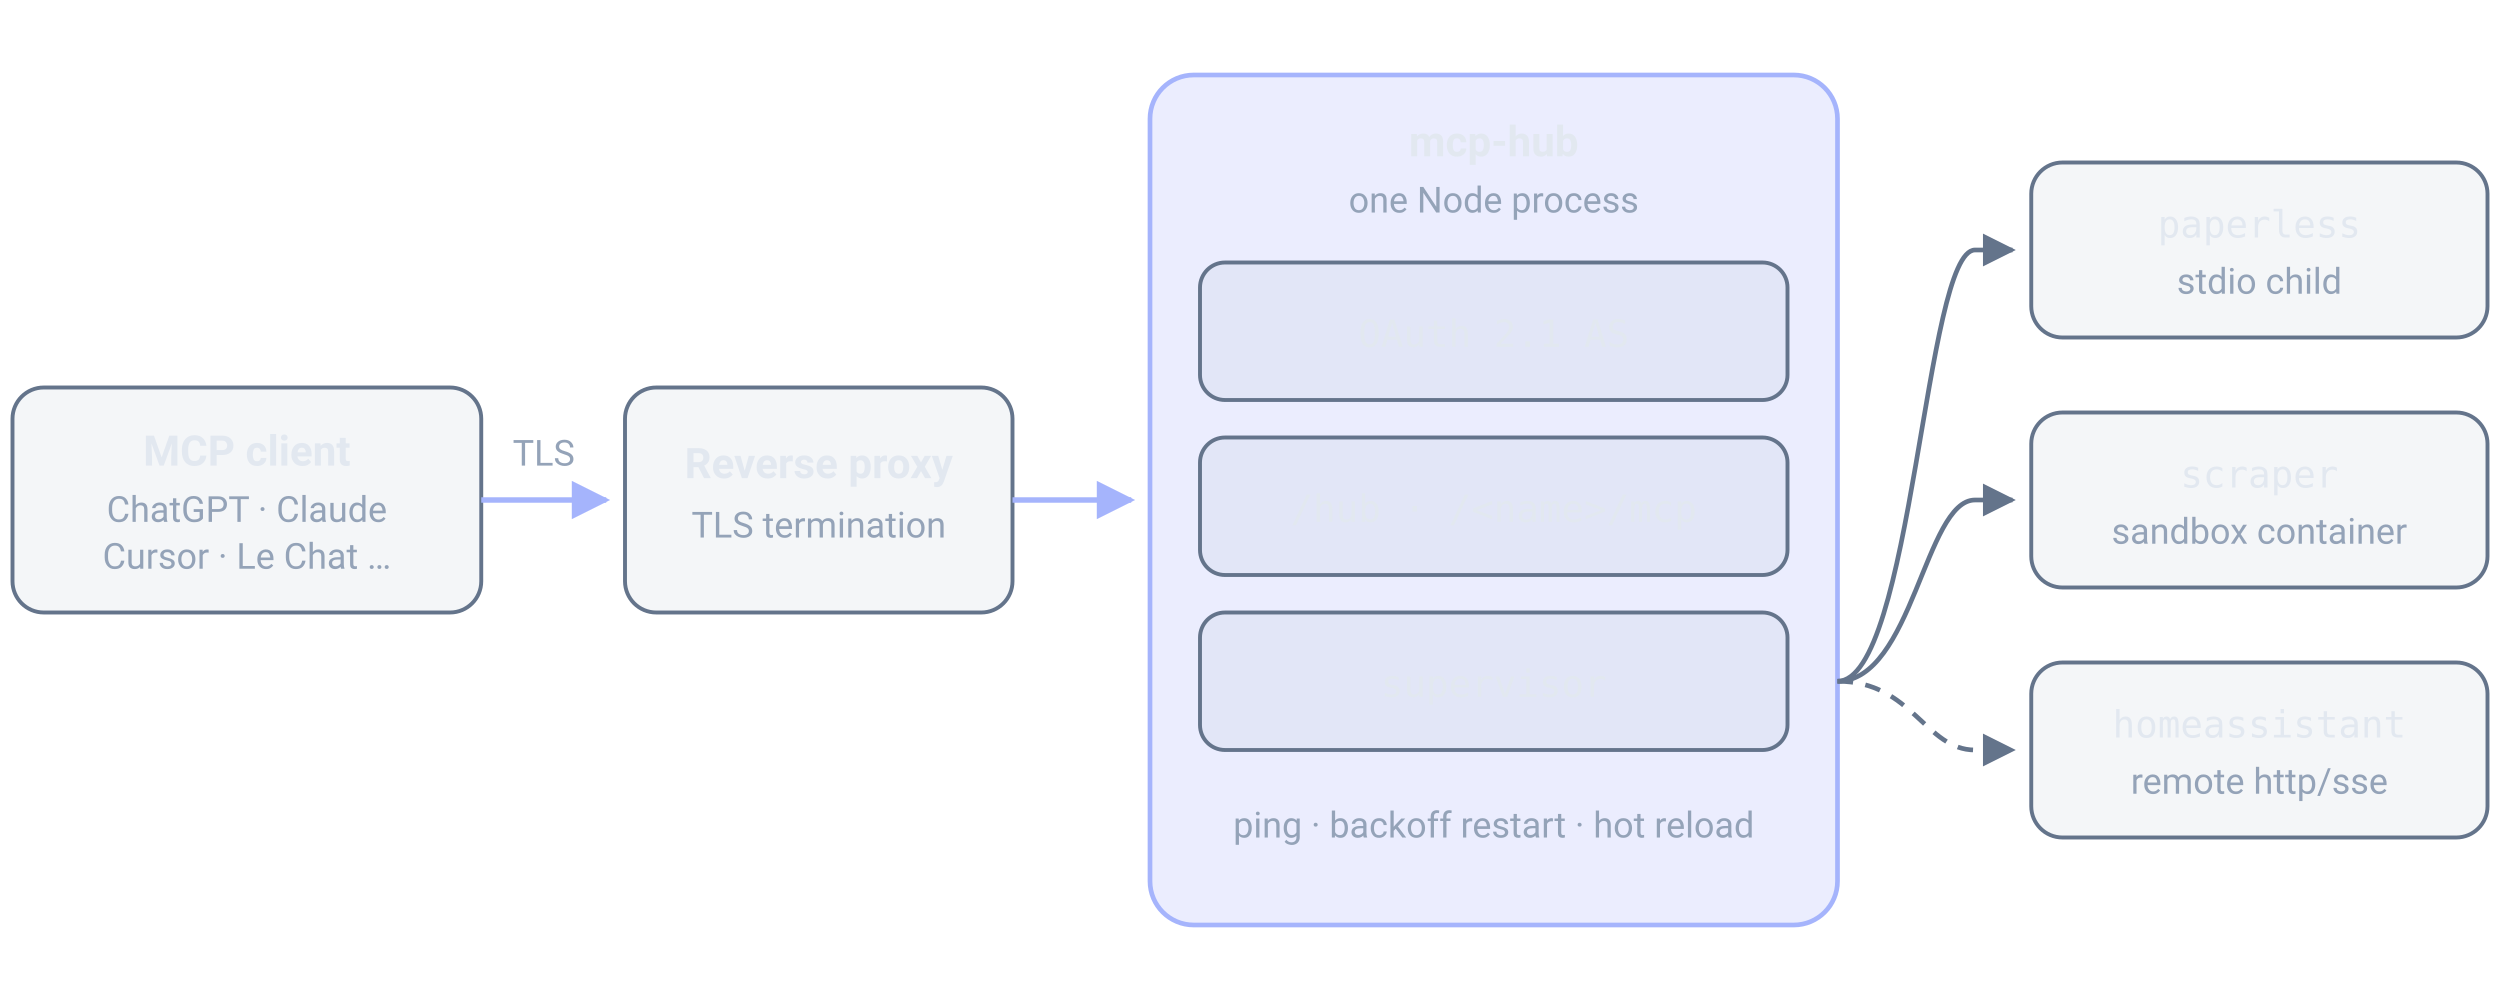
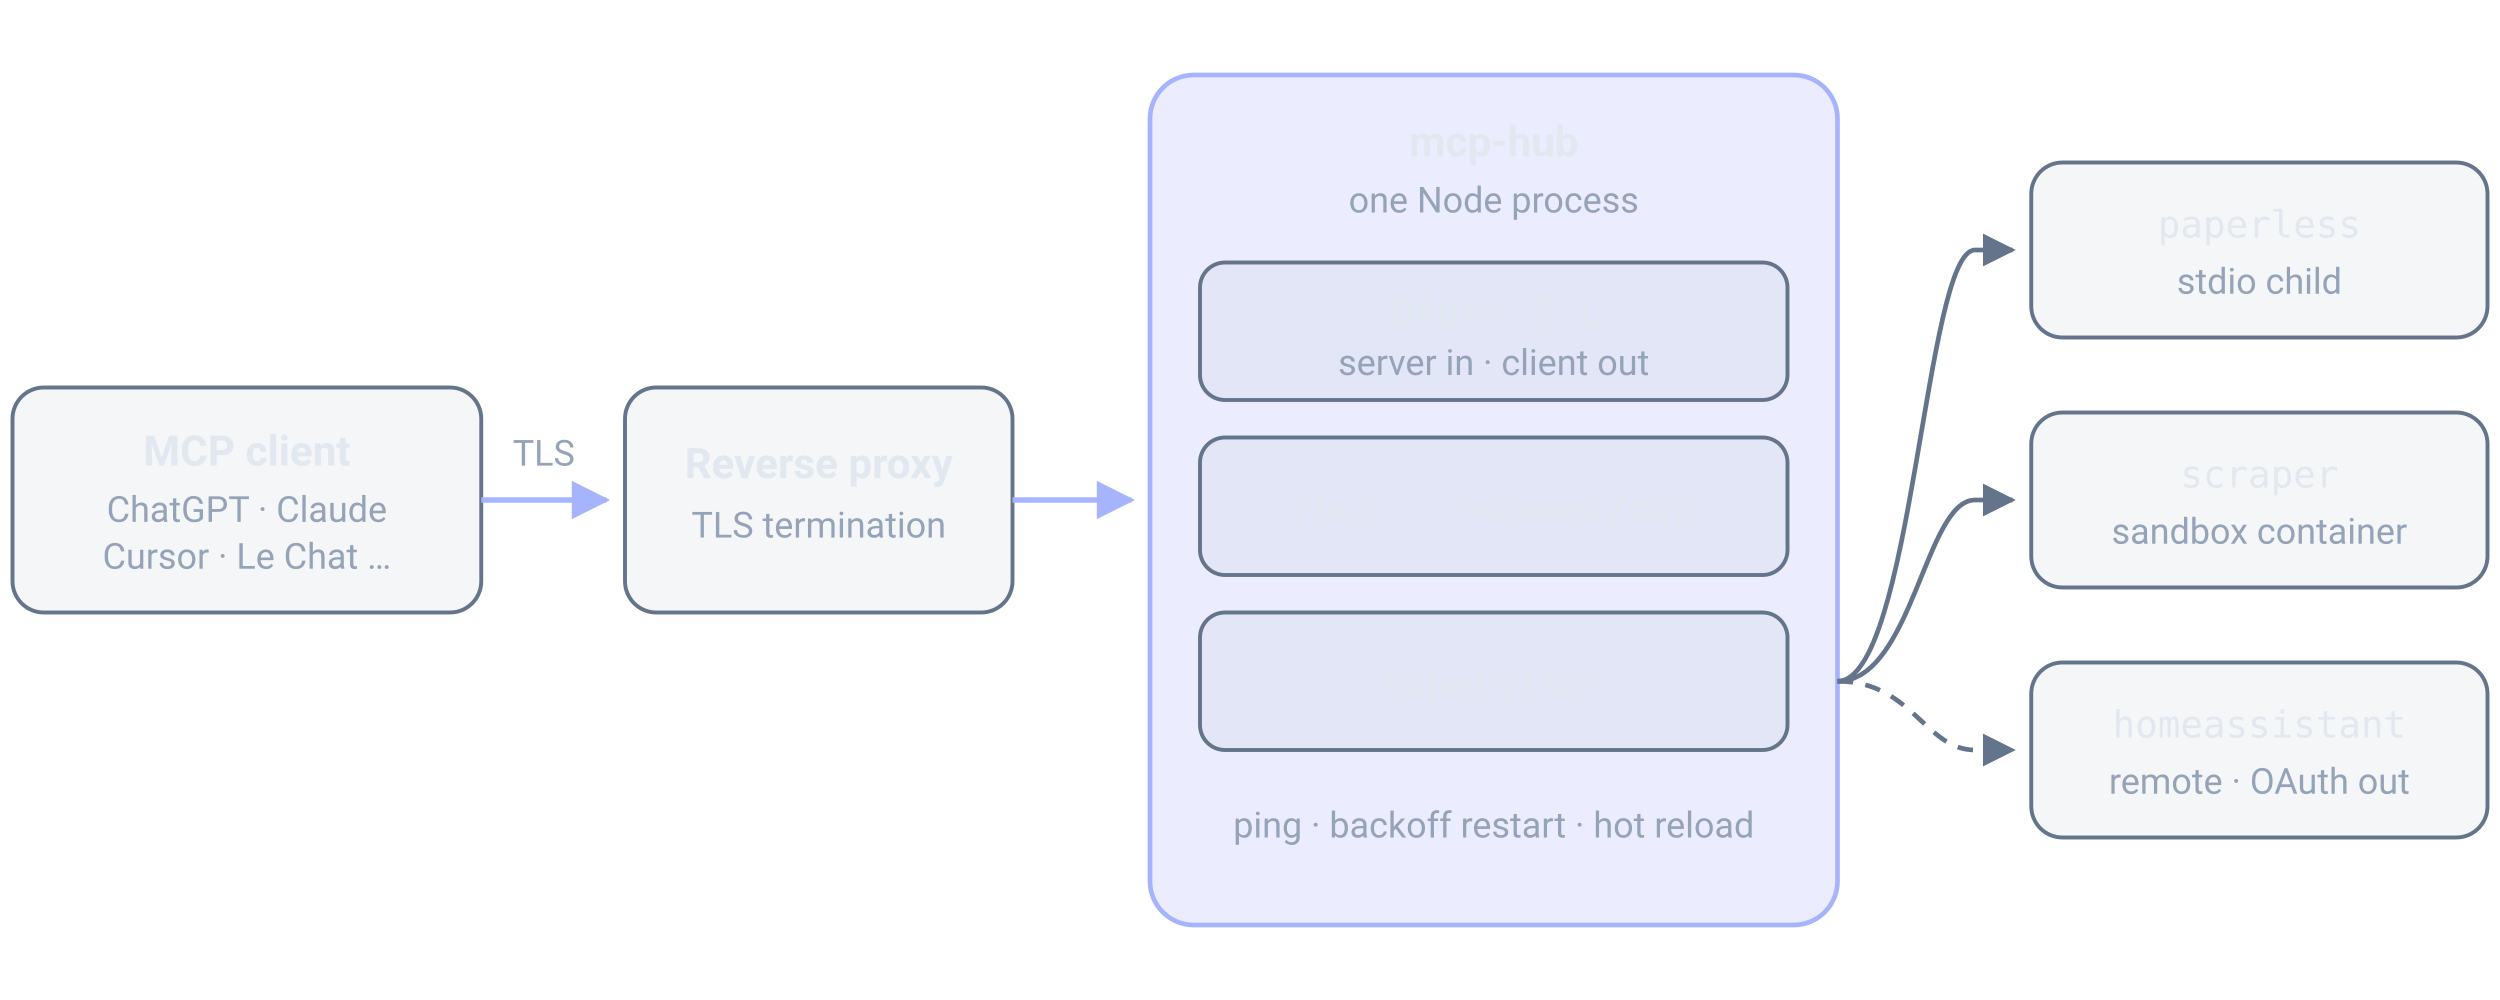
<svg xmlns="http://www.w3.org/2000/svg" viewBox="0 0 800 320" width="800" height="320" role="img" aria-labelledby="flow-title">
  <style>
    .node { stroke-width: 1.25; }
    .node-accent { stroke-width: 1.5; }
    .edge { stroke-width: 1.5; fill: none; }
    .edge-accent { stroke-width: 1.75; fill: none; }
    .edge-dashed { stroke-dasharray: 5 4; }
    text { font-family: ui-sans-serif, system-ui, -apple-system, "Segoe UI", Roboto, "DejaVu Sans", sans-serif; font-size: 13px; }
    .label-title { font-size: 13.5px; font-weight: 600; }
    .label-mono { font-family: ui-monospace, SFMono-Regular, Menlo, Consolas, "DejaVu Sans Mono", monospace; font-size: 12px; }
    .label-muted { font-size: 11.5px; }

    .node { fill: rgba(148, 163, 184, 0.10); stroke: #64748b; }
    .node-accent { fill: rgba(129, 140, 248, 0.16); stroke: #a5b4fc; }
    .edge { stroke: #64748b; }
    .edge-accent { stroke: #a5b4fc; }
    text { fill: #e2e8f0; }
    .label-muted { fill: #94a3b8; }
    marker path { fill: #64748b; stroke: none; }
    marker.accent path { fill: #a5b4fc; }
  </style>
  <defs>
    <marker id="arrow-flow" viewBox="0 0 10 10" refX="9" refY="5" markerWidth="7" markerHeight="7" orient="auto-start-reverse">
      <path d="M0 0 L10 5 L0 10 z" />
    </marker>
    <marker id="arrow-flow-accent" class="accent" viewBox="0 0 10 10" refX="9" refY="5" markerWidth="7" markerHeight="7" orient="auto-start-reverse">
      <path d="M0 0 L10 5 L0 10 z" />
    </marker>
  </defs>
  <rect class="node" x="4" y="124" width="150" height="72" rx="10" />
  <text x="79" y="149" text-anchor="middle" class="label-title">MCP client</text>
  <text x="79" y="167" text-anchor="middle" class="label-muted" font-size="10.5">ChatGPT · Claude</text>
  <text x="79" y="182" text-anchor="middle" class="label-muted" font-size="10.5">Cursor · Le Chat …</text>
  <rect class="node" x="200" y="124" width="124" height="72" rx="10" />
  <text x="262" y="153" text-anchor="middle" class="label-title">Reverse proxy</text>
  <text x="262" y="172" text-anchor="middle" class="label-muted">TLS termination</text>
  <rect class="node-accent" x="368" y="24" width="220" height="272" rx="14" />
  <text x="478" y="50" text-anchor="middle" class="label-title">mcp-hub</text>
  <text x="478" y="68" text-anchor="middle" class="label-muted">one Node process</text>
  <rect class="node" x="384" y="84" width="188" height="44" rx="8" />
-   <text x="478" y="111" text-anchor="middle" class="label-mono">OAuth 2.1 AS</text>
+   <text x="478" y="104" text-anchor="middle" class="label-mono">OAuth 2.1</text>
+   <text x="478" y="120" text-anchor="middle" class="label-muted">server in · client out</text>
  <rect class="node" x="384" y="140" width="188" height="44" rx="8" />
  <text x="478" y="167" text-anchor="middle" class="label-mono">/hub · /&lt;name&gt;/mcp</text>
  <rect class="node" x="384" y="196" width="188" height="44" rx="8" />
  <text x="478" y="223" text-anchor="middle" class="label-mono">supervisor</text>
  <text x="478" y="268" text-anchor="middle" class="label-muted">ping · backoff restart · hot reload</text>
  <rect class="node" x="650" y="52" width="146" height="56" rx="10" />
  <text x="723" y="76" text-anchor="middle" class="label-mono">paperless</text>
  <text x="723" y="94" text-anchor="middle" class="label-muted">stdio child</text>
  <rect class="node" x="650" y="132" width="146" height="56" rx="10" />
  <text x="723" y="156" text-anchor="middle" class="label-mono">scraper</text>
  <text x="723" y="174" text-anchor="middle" class="label-muted">sandbox container</text>
  <rect class="node" x="650" y="212" width="146" height="56" rx="10" />
  <text x="723" y="236" text-anchor="middle" class="label-mono">homeassistant</text>
-   <text x="723" y="254" text-anchor="middle" class="label-muted">remote http/sse</text>
+   <text x="723" y="254" text-anchor="middle" class="label-muted">remote · OAuth out</text>
  <path class="edge-accent" d="M154 160 L194 160" marker-end="url(#arrow-flow-accent)" />
  <text x="174" y="149" text-anchor="middle" class="label-muted">TLS</text>
  <path class="edge-accent" d="M324 160 L362 160" marker-end="url(#arrow-flow-accent)" />
  <path class="edge" d="M588 218 C 612 218, 616 80, 632 80 L644 80" marker-end="url(#arrow-flow)" />
  <path class="edge" d="M588 218 C 612 218, 616 160, 632 160 L644 160" marker-end="url(#arrow-flow)" />
  <path class="edge edge-dashed" d="M588 218 C 612 218, 616 240, 632 240 L644 240" marker-end="url(#arrow-flow)" />
</svg>
